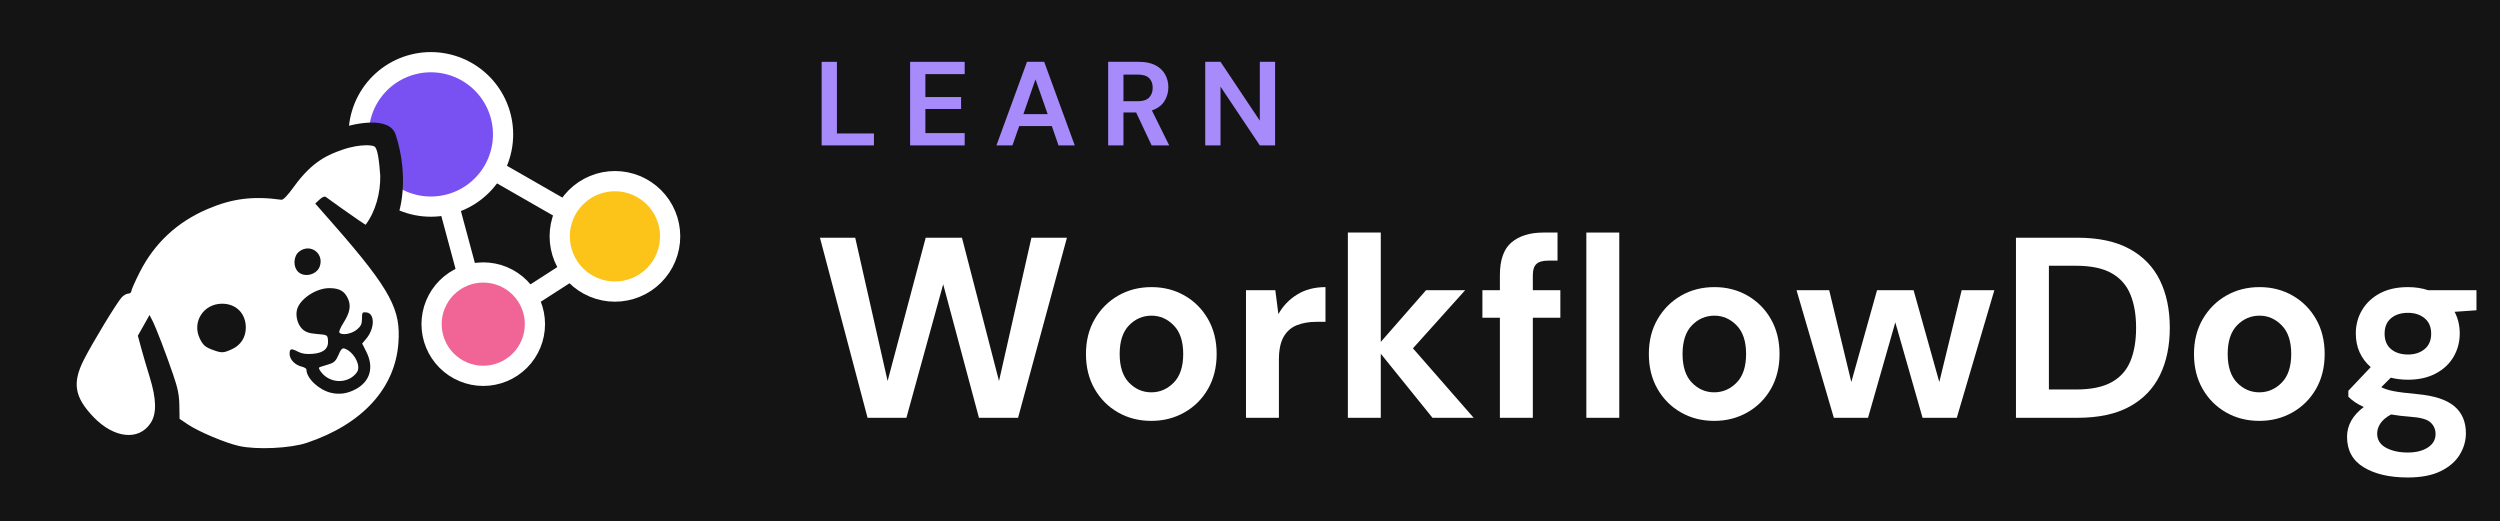
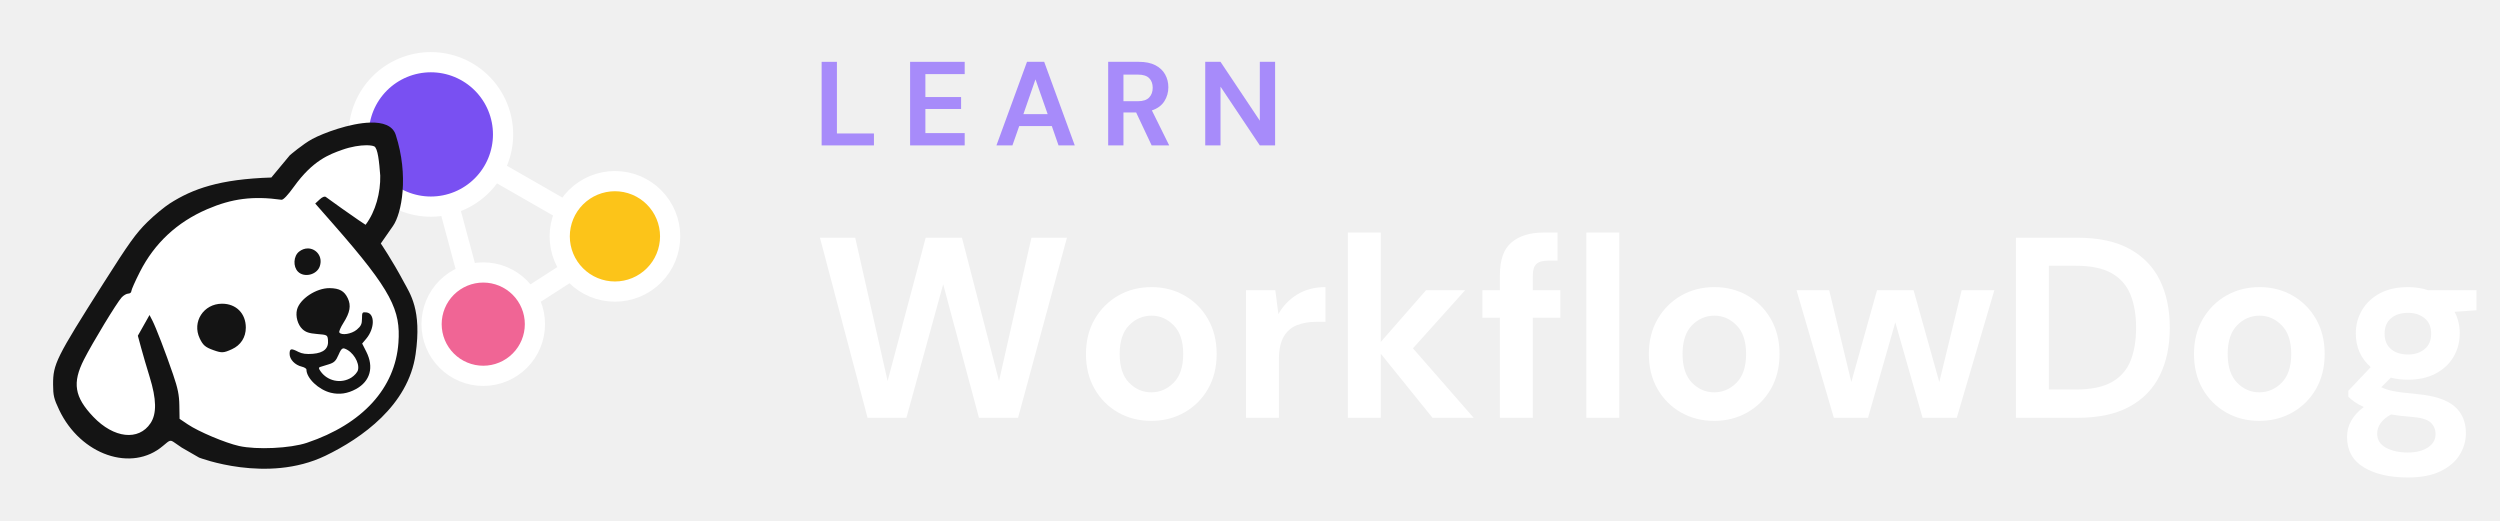
<svg xmlns="http://www.w3.org/2000/svg" width="2400" zoomAndPan="magnify" viewBox="0 0 1800 375" height="500" preserveAspectRatio="xMidYMid meet" version="1.0">
  <defs>
    <g />
-     <clipPath id="841fded41a">
+     <clipPath id="73efe360d2">
      <path d="M 226 37.5 L 490.5 37.5 L 490.5 319 L 226 319 Z M 226 37.5 " clip-rule="nonzero" />
    </clipPath>
-     <clipPath id="8d4e49fc20">
+     <clipPath id="dd35ce8566">
      <path d="M 175 37.5 L 445 37.5 L 445 232 L 175 232 Z M 175 37.5 " clip-rule="nonzero" />
    </clipPath>
-     <clipPath id="49b9b05b82">
+     <clipPath id="46949bd81c">
      <path d="M 320 48 L 490.5 48 L 490.5 293 L 320 293 Z M 320 48 " clip-rule="nonzero" />
    </clipPath>
-     <clipPath id="76d71d9e12">
+     <clipPath id="d6a091ea65">
      <path d="M 228 113 L 468 113 L 468 337.5 L 228 337.5 Z M 228 113 " clip-rule="nonzero" />
    </clipPath>
-     <clipPath id="ffa4dd9d1d">
+     <clipPath id="847ef05035">
      <path d="M 38 88 L 301 88 L 301 337.5 L 38 337.5 Z M 38 88 " clip-rule="nonzero" />
    </clipPath>
  </defs>
-   <rect x="-180" width="2160" fill="#ffffff" y="-37.5" height="450" fill-opacity="1" />
-   <rect x="-180" width="2160" fill="#141414" y="-37.5" height="450" fill-opacity="1" />
  <g fill="#ffffff" fill-opacity="1">
    <g transform="translate(585.7384, 300.8133)">
      <g>
        <path d="M 38.906 0 L 4.625 -129.656 L 30.016 -129.656 L 53.344 -26.484 L 80.766 -129.656 L 106.875 -129.656 L 133.547 -26.484 L 156.891 -129.656 L 182.453 -129.656 L 147.266 0 L 119.109 0 L 93.359 -96.141 L 66.875 0 Z M 38.906 0 " />
      </g>
    </g>
  </g>
  <g fill="#ffffff" fill-opacity="1">
    <g transform="translate(772.8176, 300.8133)">
      <g>
        <path d="M 56.125 2.219 C 47.238 2.219 39.242 0.18 32.141 -3.891 C 25.035 -7.961 19.414 -13.609 15.281 -20.828 C 11.145 -28.055 9.078 -36.426 9.078 -45.938 C 9.078 -55.445 11.176 -63.812 15.375 -71.031 C 19.57 -78.258 25.219 -83.91 32.312 -87.984 C 39.414 -92.055 47.414 -94.094 56.312 -94.094 C 65.082 -94.094 73.016 -92.055 80.109 -87.984 C 87.211 -83.91 92.832 -78.258 96.969 -71.031 C 101.102 -63.812 103.172 -55.445 103.172 -45.938 C 103.172 -36.426 101.102 -28.055 96.969 -20.828 C 92.832 -13.609 87.18 -7.961 80.016 -3.891 C 72.859 0.18 64.895 2.219 56.125 2.219 Z M 56.125 -18.344 C 62.301 -18.344 67.672 -20.656 72.234 -25.281 C 76.805 -29.914 79.094 -36.801 79.094 -45.938 C 79.094 -55.07 76.805 -61.953 72.234 -66.578 C 67.672 -71.211 62.363 -73.531 56.312 -73.531 C 50.008 -73.531 44.602 -71.211 40.094 -66.578 C 35.594 -61.953 33.344 -55.07 33.344 -45.938 C 33.344 -36.801 35.594 -29.914 40.094 -25.281 C 44.602 -20.656 49.945 -18.344 56.125 -18.344 Z M 56.125 -18.344 " />
      </g>
    </g>
  </g>
  <g fill="#ffffff" fill-opacity="1">
    <g transform="translate(885.0651, 300.8133)">
      <g>
        <path d="M 12.047 0 L 12.047 -91.875 L 33.156 -91.875 L 35.375 -74.656 C 38.707 -80.582 43.242 -85.301 48.984 -88.812 C 54.734 -92.332 61.5 -94.094 69.281 -94.094 L 69.281 -69.094 L 62.609 -69.094 C 57.422 -69.094 52.789 -68.289 48.719 -66.688 C 44.645 -65.082 41.461 -62.301 39.172 -58.344 C 36.891 -54.395 35.75 -48.898 35.75 -41.859 L 35.75 0 Z M 12.047 0 " />
      </g>
    </g>
  </g>
  <g fill="#ffffff" fill-opacity="1">
    <g transform="translate(958.415, 300.8133)">
      <g>
        <path d="M 12.047 0 L 12.047 -133.375 L 35.75 -133.375 L 35.75 -54.641 L 68.344 -91.875 L 96.5 -91.875 L 58.906 -50.016 L 102.625 0 L 72.984 0 L 35.75 -46.125 L 35.75 0 Z M 12.047 0 " />
      </g>
    </g>
  </g>
  <g fill="#ffffff" fill-opacity="1">
    <g transform="translate(1063.624, 300.8133)">
      <g>
        <path d="M 16.297 0 L 16.297 -72.062 L 3.703 -72.062 L 3.703 -91.875 L 16.297 -91.875 L 16.297 -102.625 C 16.297 -113.738 19.102 -121.641 24.719 -126.328 C 30.344 -131.023 37.973 -133.375 47.609 -133.375 L 57.797 -133.375 L 57.797 -113.172 L 51.312 -113.172 C 47.238 -113.172 44.336 -112.367 42.609 -110.766 C 40.879 -109.16 40.016 -106.445 40.016 -102.625 L 40.016 -91.875 L 59.828 -91.875 L 59.828 -72.062 L 40.016 -72.062 L 40.016 0 Z M 16.297 0 " />
      </g>
    </g>
  </g>
  <g fill="#ffffff" fill-opacity="1">
    <g transform="translate(1130.12, 300.8133)">
      <g>
        <path d="M 12.047 0 L 12.047 -133.375 L 35.75 -133.375 L 35.75 0 Z M 12.047 0 " />
      </g>
    </g>
  </g>
  <g fill="#ffffff" fill-opacity="1">
    <g transform="translate(1178.094, 300.8133)">
      <g>
        <path d="M 56.125 2.219 C 47.238 2.219 39.242 0.18 32.141 -3.891 C 25.035 -7.961 19.414 -13.609 15.281 -20.828 C 11.145 -28.055 9.078 -36.426 9.078 -45.938 C 9.078 -55.445 11.176 -63.812 15.375 -71.031 C 19.57 -78.258 25.219 -83.91 32.312 -87.984 C 39.414 -92.055 47.414 -94.094 56.312 -94.094 C 65.082 -94.094 73.016 -92.055 80.109 -87.984 C 87.211 -83.91 92.832 -78.258 96.969 -71.031 C 101.102 -63.812 103.172 -55.445 103.172 -45.938 C 103.172 -36.426 101.102 -28.055 96.969 -20.828 C 92.832 -13.609 87.18 -7.961 80.016 -3.891 C 72.859 0.18 64.895 2.219 56.125 2.219 Z M 56.125 -18.344 C 62.301 -18.344 67.672 -20.656 72.234 -25.281 C 76.805 -29.914 79.094 -36.801 79.094 -45.938 C 79.094 -55.07 76.805 -61.953 72.234 -66.578 C 67.672 -71.211 62.363 -73.531 56.312 -73.531 C 50.008 -73.531 44.602 -71.211 40.094 -66.578 C 35.594 -61.953 33.344 -55.07 33.344 -45.938 C 33.344 -36.801 35.594 -29.914 40.094 -25.281 C 44.602 -20.656 49.945 -18.344 56.125 -18.344 Z M 56.125 -18.344 " />
      </g>
    </g>
  </g>
  <g fill="#ffffff" fill-opacity="1">
    <g transform="translate(1290.342, 300.8133)">
      <g>
        <path d="M 30.016 0 L 3.156 -91.875 L 26.672 -91.875 L 42.609 -25.75 L 61.125 -91.875 L 87.438 -91.875 L 105.953 -25.75 L 122.062 -91.875 L 145.594 -91.875 L 118.547 0 L 93.906 0 L 74.281 -68.719 L 54.641 0 Z M 30.016 0 " />
      </g>
    </g>
  </g>
  <g fill="#ffffff" fill-opacity="1">
    <g transform="translate(1438.894, 300.8133)">
      <g>
        <path d="M 12.594 0 L 12.594 -129.656 L 56.859 -129.656 C 72.055 -129.656 84.562 -126.969 94.375 -121.594 C 104.195 -116.227 111.484 -108.695 116.234 -99 C 120.984 -89.312 123.359 -77.922 123.359 -64.828 C 123.359 -51.742 120.984 -40.352 116.234 -30.656 C 111.484 -20.957 104.195 -13.422 94.375 -8.047 C 84.562 -2.68 72.055 0 56.859 0 Z M 36.312 -20.375 L 55.75 -20.375 C 66.625 -20.375 75.207 -22.133 81.5 -25.656 C 87.801 -29.176 92.305 -34.238 95.016 -40.844 C 97.734 -47.445 99.094 -55.441 99.094 -64.828 C 99.094 -74.086 97.734 -82.051 95.016 -88.719 C 92.305 -95.395 87.801 -100.52 81.5 -104.094 C 75.207 -107.676 66.625 -109.469 55.75 -109.469 L 36.312 -109.469 Z M 36.312 -20.375 " />
      </g>
    </g>
  </g>
  <g fill="#ffffff" fill-opacity="1">
    <g transform="translate(1570.59, 300.8133)">
      <g>
        <path d="M 56.125 2.219 C 47.238 2.219 39.242 0.18 32.141 -3.891 C 25.035 -7.961 19.414 -13.609 15.281 -20.828 C 11.145 -28.055 9.078 -36.426 9.078 -45.938 C 9.078 -55.445 11.176 -63.812 15.375 -71.031 C 19.57 -78.258 25.219 -83.91 32.312 -87.984 C 39.414 -92.055 47.414 -94.094 56.312 -94.094 C 65.082 -94.094 73.016 -92.055 80.109 -87.984 C 87.211 -83.91 92.832 -78.258 96.969 -71.031 C 101.102 -63.812 103.172 -55.445 103.172 -45.938 C 103.172 -36.426 101.102 -28.055 96.969 -20.828 C 92.832 -13.609 87.18 -7.961 80.016 -3.891 C 72.859 0.18 64.895 2.219 56.125 2.219 Z M 56.125 -18.344 C 62.301 -18.344 67.672 -20.656 72.234 -25.281 C 76.805 -29.914 79.094 -36.801 79.094 -45.938 C 79.094 -55.07 76.805 -61.953 72.234 -66.578 C 67.672 -71.211 62.363 -73.531 56.312 -73.531 C 50.008 -73.531 44.602 -71.211 40.094 -66.578 C 35.594 -61.953 33.344 -55.07 33.344 -45.938 C 33.344 -36.801 35.594 -29.914 40.094 -25.281 C 44.602 -20.656 49.945 -18.344 56.125 -18.344 Z M 56.125 -18.344 " />
      </g>
    </g>
  </g>
  <g fill="#ffffff" fill-opacity="1">
    <g transform="translate(1682.838, 300.8133)">
      <g>
        <path d="M 50.938 -27.422 C 46.488 -27.422 42.352 -27.91 38.531 -28.891 L 31.672 -22.047 C 33.773 -20.93 36.613 -20.004 40.188 -19.266 C 43.77 -18.523 49.578 -17.785 57.609 -17.047 C 69.836 -15.93 78.727 -13.023 84.281 -8.328 C 89.832 -3.641 92.609 2.836 92.609 11.109 C 92.609 16.547 91.125 21.703 88.156 26.578 C 85.195 31.453 80.629 35.398 74.453 38.422 C 68.285 41.453 60.383 42.969 50.75 42.969 C 37.664 42.969 27.109 40.531 19.078 35.656 C 11.047 30.781 7.031 23.461 7.031 13.703 C 7.031 5.43 11.047 -1.727 19.078 -7.781 C 16.609 -8.895 14.477 -10.066 12.688 -11.297 C 10.895 -12.535 9.32 -13.832 7.969 -15.188 L 7.969 -19.453 L 24.078 -36.484 C 16.922 -42.785 13.344 -50.875 13.344 -60.75 C 13.344 -66.926 14.852 -72.547 17.875 -77.609 C 20.895 -82.672 25.18 -86.68 30.734 -89.641 C 36.297 -92.609 43.031 -94.094 50.938 -94.094 C 56.125 -94.094 60.941 -93.352 65.391 -91.875 L 100.219 -91.875 L 100.219 -77.422 L 84.469 -76.312 C 86.938 -71.625 88.172 -66.438 88.172 -60.75 C 88.172 -54.582 86.688 -48.969 83.719 -43.906 C 80.758 -38.844 76.469 -34.828 70.844 -31.859 C 65.227 -28.898 58.594 -27.422 50.938 -27.422 Z M 50.938 -45.562 C 55.75 -45.562 59.727 -46.859 62.875 -49.453 C 66.031 -52.047 67.609 -55.754 67.609 -60.578 C 67.609 -65.391 66.031 -69.094 62.875 -71.688 C 59.727 -74.281 55.75 -75.578 50.938 -75.578 C 45.875 -75.578 41.797 -74.281 38.703 -71.688 C 35.617 -69.094 34.078 -65.391 34.078 -60.578 C 34.078 -55.754 35.617 -52.047 38.703 -49.453 C 41.797 -46.859 45.875 -45.562 50.938 -45.562 Z M 28.719 11.297 C 28.719 15.867 30.848 19.297 35.109 21.578 C 39.367 23.859 44.582 25 50.75 25 C 56.676 25 61.492 23.797 65.203 21.391 C 68.91 18.984 70.766 15.742 70.766 11.672 C 70.766 8.336 69.555 5.555 67.141 3.328 C 64.734 1.109 59.953 -0.242 52.797 -0.734 C 47.734 -1.109 43.039 -1.664 38.719 -2.406 C 35.133 -0.426 32.57 1.734 31.031 4.078 C 29.488 6.422 28.719 8.828 28.719 11.297 Z M 28.719 11.297 " />
      </g>
    </g>
  </g>
-   <g clip-path="url(#841fded41a)">
+   <g clip-path="url(#73efe360d2)">
    <path stroke-linecap="butt" transform="matrix(1.212218, 0, 0, 1.212312, -296.729, -273.1574)" fill="none" stroke-linejoin="miter" d="M 499.851 304.301 L 611.281 368.215 L 530.966 419.934 Z M 499.851 304.301 " stroke="#ffffff" stroke-width="12" stroke-opacity="1" stroke-miterlimit="4" />
  </g>
  <path fill="#7950f2" d="M 362.211 96.77 C 362.211 98.473 362.129 100.172 361.961 101.863 C 361.793 103.559 361.543 105.242 361.211 106.914 C 360.879 108.582 360.465 110.234 359.973 111.863 C 359.477 113.492 358.906 115.094 358.254 116.668 C 357.602 118.238 356.875 119.777 356.07 121.281 C 355.27 122.781 354.395 124.238 353.449 125.656 C 352.504 127.07 351.488 128.438 350.41 129.754 C 349.328 131.07 348.188 132.332 346.984 133.535 C 345.777 134.738 344.52 135.883 343.203 136.961 C 341.887 138.043 340.52 139.055 339.105 140 C 337.688 140.949 336.23 141.824 334.727 142.625 C 333.227 143.43 331.688 144.156 330.117 144.809 C 328.543 145.457 326.941 146.031 325.312 146.527 C 323.684 147.02 322.031 147.434 320.363 147.766 C 318.691 148.098 317.008 148.348 315.316 148.516 C 313.621 148.68 311.922 148.766 310.219 148.766 C 308.516 148.766 306.816 148.68 305.121 148.516 C 303.43 148.348 301.746 148.098 300.074 147.766 C 298.406 147.434 296.754 147.02 295.125 146.527 C 293.496 146.031 291.895 145.457 290.324 144.809 C 288.75 144.156 287.211 143.43 285.711 142.625 C 284.207 141.824 282.75 140.949 281.332 140 C 279.918 139.055 278.551 138.043 277.234 136.961 C 275.918 135.883 274.66 134.738 273.453 133.535 C 272.25 132.332 271.109 131.07 270.027 129.754 C 268.949 128.438 267.934 127.07 266.988 125.656 C 266.043 124.238 265.168 122.781 264.367 121.281 C 263.562 119.777 262.836 118.238 262.184 116.668 C 261.531 115.094 260.961 113.492 260.465 111.863 C 259.973 110.234 259.559 108.582 259.227 106.914 C 258.895 105.242 258.645 103.559 258.477 101.863 C 258.309 100.172 258.227 98.473 258.227 96.77 C 258.227 95.066 258.309 93.367 258.477 91.672 C 258.645 89.977 258.895 88.297 259.227 86.625 C 259.559 84.953 259.973 83.305 260.465 81.676 C 260.961 80.047 261.531 78.445 262.184 76.871 C 262.836 75.297 263.562 73.758 264.367 72.258 C 265.168 70.758 266.043 69.297 266.988 67.883 C 267.934 66.465 268.949 65.098 270.027 63.781 C 271.109 62.465 272.25 61.207 273.453 60 C 274.66 58.797 275.918 57.656 277.234 56.574 C 278.551 55.496 279.918 54.48 281.332 53.535 C 282.75 52.59 284.207 51.715 285.711 50.914 C 287.211 50.109 288.75 49.383 290.324 48.73 C 291.895 48.078 293.496 47.508 295.125 47.012 C 296.754 46.516 298.406 46.105 300.074 45.773 C 301.746 45.441 303.43 45.191 305.121 45.023 C 306.816 44.855 308.516 44.773 310.219 44.773 C 311.922 44.773 313.621 44.855 315.316 45.023 C 317.008 45.191 318.691 45.441 320.363 45.773 C 322.031 46.105 323.684 46.516 325.312 47.012 C 326.941 47.508 328.543 48.078 330.117 48.73 C 331.688 49.383 333.227 50.109 334.727 50.914 C 336.23 51.715 337.688 52.59 339.105 53.535 C 340.52 54.48 341.887 55.496 343.203 56.574 C 344.52 57.656 345.777 58.797 346.984 60 C 348.188 61.207 349.328 62.465 350.41 63.781 C 351.488 65.098 352.504 66.465 353.449 67.883 C 354.395 69.297 355.27 70.758 356.07 72.258 C 356.875 73.758 357.602 75.297 358.254 76.871 C 358.906 78.445 359.477 80.047 359.973 81.676 C 360.465 83.305 360.879 84.953 361.211 86.625 C 361.543 88.297 361.793 89.977 361.961 91.672 C 362.129 93.367 362.211 95.066 362.211 96.77 Z M 362.211 96.77 " fill-opacity="1" fill-rule="nonzero" />
-   <g clip-path="url(#8d4e49fc20)">
+   <g clip-path="url(#dd35ce8566)">
    <path stroke-linecap="butt" transform="matrix(1.212218, 0, 0, 1.212312, -296.729, -273.1574)" fill="none" stroke-linejoin="miter" d="M 543.582 305.142 C 543.582 306.547 543.514 307.948 543.376 309.343 C 543.237 310.742 543.031 312.131 542.757 313.51 C 542.483 314.885 542.142 316.248 541.736 317.592 C 541.326 318.936 540.856 320.257 540.318 321.555 C 539.78 322.851 539.18 324.12 538.516 325.361 C 537.856 326.598 537.134 327.8 536.354 328.969 C 535.574 330.136 534.737 331.264 533.847 332.349 C 532.955 333.435 532.014 334.476 531.021 335.469 C 530.025 336.461 528.988 337.405 527.902 338.294 C 526.816 339.187 525.688 340.021 524.522 340.801 C 523.352 341.584 522.15 342.306 520.909 342.966 C 519.672 343.63 518.402 344.23 517.107 344.768 C 515.808 345.303 514.487 345.776 513.143 346.185 C 511.8 346.591 510.436 346.933 509.06 347.207 C 507.681 347.481 506.292 347.687 504.897 347.825 C 503.499 347.961 502.097 348.032 500.692 348.032 C 499.287 348.032 497.885 347.961 496.487 347.825 C 495.091 347.687 493.703 347.481 492.323 347.207 C 490.947 346.933 489.584 346.591 488.241 346.185 C 486.897 345.776 485.576 345.303 484.28 344.768 C 482.982 344.23 481.712 343.63 480.475 342.966 C 479.234 342.306 478.032 341.584 476.862 340.801 C 475.696 340.021 474.568 339.187 473.482 338.294 C 472.396 337.405 471.358 336.461 470.363 335.469 C 469.37 334.476 468.429 333.435 467.537 332.349 C 466.647 331.264 465.809 330.136 465.03 328.969 C 464.25 327.8 463.528 326.598 462.867 325.361 C 462.204 324.12 461.604 322.851 461.066 321.555 C 460.528 320.257 460.057 318.936 459.648 317.592 C 459.242 316.248 458.901 314.885 458.627 313.51 C 458.353 312.131 458.147 310.742 458.008 309.343 C 457.869 307.948 457.802 306.547 457.802 305.142 C 457.802 303.737 457.869 302.335 458.008 300.937 C 458.147 299.538 458.353 298.153 458.627 296.774 C 458.901 295.395 459.242 294.035 459.648 292.691 C 460.057 291.348 460.528 290.027 461.066 288.728 C 461.604 287.43 462.204 286.16 462.867 284.923 C 463.528 283.685 464.25 282.48 465.03 281.314 C 465.809 280.144 466.647 279.016 467.537 277.931 C 468.429 276.845 469.37 275.807 470.363 274.812 C 471.358 273.819 472.396 272.878 473.482 271.986 C 474.568 271.096 475.696 270.259 476.862 269.479 C 478.032 268.699 479.234 267.977 480.475 267.317 C 481.712 266.653 482.982 266.054 484.28 265.516 C 485.576 264.978 486.897 264.507 488.241 264.098 C 489.584 263.689 490.947 263.35 492.323 263.077 C 493.703 262.803 495.091 262.596 496.487 262.458 C 497.885 262.319 499.287 262.252 500.692 262.252 C 502.097 262.252 503.499 262.319 504.897 262.458 C 506.292 262.596 507.681 262.803 509.06 263.077 C 510.436 263.35 511.8 263.689 513.143 264.098 C 514.487 264.507 515.808 264.978 517.107 265.516 C 518.402 266.054 519.672 266.653 520.909 267.317 C 522.15 267.977 523.352 268.699 524.522 269.479 C 525.688 270.259 526.816 271.096 527.902 271.986 C 528.988 272.878 530.025 273.819 531.021 274.812 C 532.014 275.807 532.955 276.845 533.847 277.931 C 534.737 279.016 535.574 280.144 536.354 281.314 C 537.134 282.48 537.856 283.685 538.516 284.923 C 539.18 286.16 539.78 287.43 540.318 288.728 C 540.856 290.027 541.326 291.348 541.736 292.691 C 542.142 294.035 542.483 295.395 542.757 296.774 C 543.031 298.153 543.237 299.538 543.376 300.937 C 543.514 302.335 543.582 303.737 543.582 305.142 Z M 543.582 305.142 " stroke="#ffffff" stroke-width="12" stroke-opacity="1" stroke-miterlimit="4" />
  </g>
  <path fill="#fcc419" d="M 482.504 170.176 C 482.504 171.477 482.441 172.777 482.312 174.07 C 482.184 175.367 481.996 176.652 481.738 177.93 C 481.484 179.207 481.172 180.469 480.793 181.715 C 480.414 182.961 479.977 184.188 479.477 185.391 C 478.98 186.594 478.422 187.77 477.809 188.918 C 477.195 190.066 476.527 191.184 475.805 192.266 C 475.082 193.348 474.305 194.391 473.48 195.398 C 472.652 196.406 471.781 197.367 470.859 198.289 C 469.938 199.211 468.977 200.086 467.969 200.91 C 466.961 201.738 465.918 202.512 464.836 203.234 C 463.75 203.957 462.637 204.625 461.488 205.242 C 460.34 205.855 459.164 206.41 457.961 206.91 C 456.758 207.406 455.531 207.844 454.285 208.223 C 453.043 208.602 451.781 208.918 450.504 209.172 C 449.227 209.426 447.938 209.617 446.645 209.746 C 445.348 209.871 444.047 209.938 442.746 209.938 C 441.445 209.938 440.145 209.871 438.848 209.746 C 437.555 209.617 436.266 209.426 434.988 209.172 C 433.711 208.918 432.449 208.602 431.203 208.223 C 429.957 207.844 428.734 207.406 427.531 206.91 C 426.328 206.41 425.152 205.855 424.004 205.242 C 422.855 204.625 421.738 203.957 420.656 203.234 C 419.574 202.512 418.531 201.738 417.523 200.91 C 416.516 200.086 415.555 199.211 414.633 198.289 C 413.711 197.367 412.84 196.406 412.012 195.398 C 411.188 194.391 410.41 193.348 409.688 192.266 C 408.965 191.184 408.297 190.066 407.684 188.918 C 407.066 187.77 406.512 186.594 406.016 185.391 C 405.516 184.188 405.078 182.961 404.699 181.715 C 404.32 180.469 404.004 179.207 403.75 177.93 C 403.496 176.652 403.305 175.367 403.18 174.07 C 403.051 172.777 402.988 171.477 402.988 170.176 C 402.988 168.871 403.051 167.574 403.18 166.277 C 403.305 164.98 403.496 163.695 403.75 162.418 C 404.004 161.141 404.32 159.879 404.699 158.633 C 405.078 157.387 405.516 156.16 406.016 154.957 C 406.512 153.754 407.066 152.578 407.684 151.43 C 408.297 150.281 408.965 149.168 409.688 148.082 C 410.41 147 411.188 145.957 412.012 144.949 C 412.84 143.941 413.711 142.98 414.633 142.059 C 415.555 141.137 416.516 140.266 417.523 139.438 C 418.531 138.613 419.574 137.836 420.656 137.113 C 421.738 136.391 422.855 135.723 424.004 135.109 C 425.152 134.492 426.328 133.938 427.531 133.438 C 428.734 132.941 429.957 132.504 431.203 132.125 C 432.449 131.746 433.711 131.43 434.988 131.176 C 436.266 130.922 437.555 130.73 438.848 130.605 C 440.145 130.477 441.445 130.414 442.746 130.414 C 444.047 130.414 445.348 130.477 446.645 130.605 C 447.938 130.73 449.227 130.922 450.504 131.176 C 451.781 131.43 453.043 131.746 454.285 132.125 C 455.531 132.504 456.758 132.941 457.961 133.441 C 459.164 133.938 460.34 134.492 461.488 135.109 C 462.637 135.723 463.75 136.391 464.836 137.113 C 465.918 137.836 466.961 138.613 467.969 139.438 C 468.977 140.266 469.938 141.137 470.859 142.059 C 471.781 142.98 472.652 143.941 473.48 144.949 C 474.305 145.957 475.082 147 475.805 148.082 C 476.527 149.168 477.195 150.281 477.809 151.43 C 478.422 152.578 478.98 153.754 479.477 154.957 C 479.977 156.16 480.414 157.387 480.793 158.633 C 481.172 159.879 481.484 161.141 481.738 162.418 C 481.996 163.695 482.184 164.98 482.312 166.277 C 482.441 167.574 482.504 168.871 482.504 170.176 Z M 482.504 170.176 " fill-opacity="1" fill-rule="nonzero" />
-   <g clip-path="url(#49b9b05b82)">
+   <g clip-path="url(#46949bd81c)">
    <path stroke-linecap="butt" transform="matrix(1.212218, 0, 0, 1.212312, -296.729, -273.1574)" fill="none" stroke-linejoin="miter" d="M 642.816 365.692 C 642.816 366.765 642.764 367.838 642.658 368.905 C 642.552 369.975 642.397 371.035 642.184 372.088 C 641.975 373.142 641.717 374.183 641.404 375.211 C 641.092 376.238 640.731 377.25 640.318 378.243 C 639.909 379.235 639.448 380.205 638.942 381.152 C 638.437 382.099 637.886 383.021 637.289 383.914 C 636.693 384.806 636.052 385.666 635.372 386.498 C 634.689 387.329 633.97 388.122 633.21 388.882 C 632.449 389.643 631.657 390.364 630.825 391.044 C 629.994 391.727 629.133 392.365 628.241 392.961 C 627.345 393.557 626.427 394.108 625.479 394.618 C 624.532 395.123 623.562 395.581 622.569 395.993 C 621.577 396.403 620.565 396.763 619.537 397.076 C 618.512 397.389 617.472 397.65 616.418 397.859 C 615.364 398.068 614.301 398.226 613.234 398.333 C 612.164 398.436 611.091 398.491 610.018 398.491 C 608.945 398.491 607.872 398.436 606.802 398.333 C 605.736 398.226 604.672 398.068 603.619 397.859 C 602.565 397.65 601.524 397.389 600.496 397.076 C 599.468 396.763 598.459 396.403 597.467 395.993 C 596.474 395.581 595.505 395.123 594.557 394.618 C 593.61 394.108 592.688 393.557 591.796 392.961 C 590.903 392.365 590.043 391.727 589.211 391.044 C 588.38 390.364 587.587 389.643 586.827 388.882 C 586.066 388.122 585.348 387.329 584.664 386.498 C 583.984 385.666 583.343 384.806 582.747 383.914 C 582.151 383.021 581.6 382.099 581.094 381.152 C 580.585 380.205 580.127 379.235 579.718 378.243 C 579.306 377.25 578.945 376.238 578.632 375.211 C 578.319 374.183 578.058 373.142 577.849 372.088 C 577.64 371.035 577.482 369.975 577.379 368.905 C 577.272 367.838 577.221 366.765 577.221 365.692 C 577.221 364.616 577.272 363.546 577.379 362.477 C 577.482 361.407 577.64 360.347 577.849 359.293 C 578.058 358.239 578.319 357.199 578.632 356.171 C 578.945 355.143 579.306 354.131 579.718 353.139 C 580.127 352.146 580.585 351.177 581.094 350.229 C 581.6 349.282 582.151 348.364 582.747 347.468 C 583.343 346.575 583.984 345.715 584.664 344.884 C 585.348 344.052 586.066 343.26 586.827 342.499 C 587.587 341.739 588.38 341.02 589.211 340.337 C 590.043 339.657 590.903 339.016 591.796 338.42 C 592.688 337.824 593.61 337.273 594.557 336.767 C 595.505 336.258 596.474 335.8 597.467 335.388 C 598.459 334.979 599.468 334.618 600.496 334.305 C 601.524 333.993 602.565 333.732 603.619 333.522 C 604.672 333.313 605.736 333.155 606.802 333.052 C 607.872 332.946 608.945 332.894 610.018 332.894 C 611.091 332.894 612.164 332.946 613.234 333.052 C 614.301 333.155 615.364 333.313 616.418 333.522 C 617.472 333.732 618.512 333.993 619.537 334.305 C 620.565 334.618 621.577 334.979 622.569 335.391 C 623.562 335.8 624.532 336.258 625.479 336.767 C 626.427 337.273 627.345 337.824 628.241 338.42 C 629.133 339.016 629.994 339.657 630.825 340.337 C 631.657 341.02 632.449 341.739 633.21 342.499 C 633.97 343.26 634.689 344.052 635.372 344.884 C 636.052 345.715 636.693 346.575 637.289 347.468 C 637.886 348.364 638.437 349.282 638.942 350.229 C 639.448 351.177 639.909 352.146 640.318 353.139 C 640.731 354.131 641.092 355.143 641.404 356.171 C 641.717 357.199 641.975 358.239 642.184 359.293 C 642.397 360.347 642.552 361.407 642.658 362.477 C 642.764 363.546 642.816 364.616 642.816 365.692 Z M 642.816 365.692 " stroke="#ffffff" stroke-width="12" stroke-opacity="1" stroke-miterlimit="4" />
  </g>
  <path fill="#f06595" d="M 385.148 233.383 C 385.148 234.602 385.086 235.82 384.969 237.031 C 384.848 238.246 384.672 239.449 384.434 240.645 C 384.195 241.84 383.898 243.02 383.547 244.188 C 383.191 245.352 382.781 246.5 382.316 247.625 C 381.848 248.75 381.328 249.852 380.754 250.926 C 380.18 252 379.555 253.043 378.875 254.059 C 378.199 255.07 377.473 256.051 376.703 256.992 C 375.93 257.934 375.109 258.836 374.25 259.695 C 373.387 260.559 372.484 261.375 371.543 262.148 C 370.602 262.922 369.625 263.648 368.609 264.324 C 367.598 265 366.555 265.629 365.477 266.203 C 364.402 266.777 363.305 267.297 362.176 267.762 C 361.051 268.23 359.906 268.641 358.738 268.992 C 357.574 269.348 356.391 269.645 355.195 269.883 C 354.004 270.117 352.797 270.297 351.586 270.418 C 350.371 270.535 349.156 270.598 347.938 270.598 C 346.719 270.598 345.504 270.535 344.293 270.418 C 343.078 270.297 341.875 270.117 340.68 269.883 C 339.484 269.645 338.305 269.348 337.137 268.992 C 335.973 268.641 334.824 268.23 333.699 267.762 C 332.574 267.297 331.473 266.777 330.398 266.203 C 329.324 265.629 328.277 265 327.266 264.324 C 326.254 263.648 325.273 262.922 324.332 262.148 C 323.391 261.375 322.488 260.559 321.629 259.695 C 320.766 258.836 319.949 257.934 319.176 256.992 C 318.402 256.051 317.676 255.07 317 254.059 C 316.324 253.043 315.699 252 315.121 250.926 C 314.547 249.852 314.027 248.75 313.562 247.625 C 313.094 246.5 312.684 245.352 312.332 244.188 C 311.977 243.02 311.684 241.84 311.445 240.645 C 311.207 239.449 311.027 238.246 310.91 237.031 C 310.789 235.82 310.73 234.602 310.73 233.383 C 310.73 232.164 310.789 230.949 310.91 229.738 C 311.027 228.523 311.207 227.32 311.445 226.125 C 311.684 224.93 311.977 223.75 312.332 222.582 C 312.684 221.414 313.094 220.27 313.562 219.145 C 314.027 218.02 314.547 216.918 315.121 215.844 C 315.695 214.77 316.324 213.723 317 212.711 C 317.676 211.695 318.402 210.719 319.176 209.777 C 319.949 208.836 320.766 207.934 321.629 207.07 C 322.488 206.211 323.391 205.391 324.332 204.617 C 325.273 203.848 326.254 203.121 327.266 202.445 C 328.277 201.766 329.324 201.141 330.398 200.566 C 331.473 199.992 332.574 199.473 333.699 199.004 C 334.824 198.539 335.973 198.129 337.137 197.773 C 338.305 197.422 339.484 197.125 340.68 196.887 C 341.875 196.648 343.078 196.473 344.293 196.352 C 345.504 196.23 346.719 196.172 347.938 196.172 C 349.156 196.172 350.371 196.23 351.586 196.352 C 352.797 196.473 354.004 196.648 355.195 196.887 C 356.391 197.125 357.574 197.422 358.738 197.773 C 359.906 198.129 361.051 198.539 362.176 199.004 C 363.305 199.473 364.402 199.992 365.477 200.566 C 366.555 201.141 367.598 201.766 368.609 202.445 C 369.625 203.121 370.602 203.848 371.543 204.617 C 372.484 205.391 373.387 206.211 374.25 207.07 C 375.109 207.934 375.93 208.836 376.703 209.777 C 377.473 210.719 378.199 211.695 378.875 212.711 C 379.555 213.723 380.18 214.77 380.754 215.844 C 381.328 216.918 381.848 218.02 382.316 219.145 C 382.781 220.27 383.191 221.414 383.547 222.582 C 383.898 223.75 384.195 224.93 384.434 226.125 C 384.672 227.32 384.848 228.523 384.969 229.738 C 385.086 230.949 385.148 232.164 385.148 233.383 Z M 385.148 233.383 " fill-opacity="1" fill-rule="nonzero" />
-   <g clip-path="url(#76d71d9e12)">
+   <g clip-path="url(#d6a091ea65)">
    <path stroke-linecap="butt" transform="matrix(1.212218, 0, 0, 1.212312, -296.729, -273.1574)" fill="none" stroke-linejoin="miter" d="M 562.504 417.83 C 562.504 418.835 562.452 419.84 562.356 420.839 C 562.256 421.841 562.111 422.834 561.914 423.82 C 561.718 424.806 561.473 425.779 561.183 426.742 C 560.89 427.703 560.551 428.65 560.168 429.578 C 559.781 430.506 559.352 431.414 558.879 432.301 C 558.405 433.187 557.889 434.047 557.329 434.885 C 556.771 435.719 556.172 436.528 555.537 437.305 C 554.899 438.081 554.222 438.825 553.513 439.534 C 552.801 440.246 552.057 440.92 551.28 441.558 C 550.504 442.196 549.698 442.795 548.86 443.353 C 548.026 443.91 547.165 444.429 546.276 444.902 C 545.39 445.376 544.484 445.805 543.553 446.188 C 542.625 446.575 541.681 446.913 540.717 447.203 C 539.757 447.496 538.781 447.741 537.795 447.938 C 536.812 448.131 535.816 448.279 534.817 448.379 C 533.815 448.476 532.813 448.527 531.807 448.527 C 530.802 448.527 529.8 448.476 528.801 448.379 C 527.799 448.279 526.806 448.131 525.82 447.938 C 524.834 447.741 523.861 447.496 522.897 447.203 C 521.937 446.913 520.99 446.575 520.062 446.188 C 519.134 445.805 518.225 445.376 517.339 444.902 C 516.453 444.429 515.589 443.91 514.754 443.353 C 513.92 442.795 513.111 442.196 512.334 441.558 C 511.558 440.92 510.813 440.246 510.105 439.534 C 509.392 438.825 508.719 438.081 508.081 437.305 C 507.443 436.528 506.843 435.719 506.286 434.885 C 505.729 434.047 505.213 433.187 504.736 432.301 C 504.262 431.414 503.834 430.506 503.45 429.578 C 503.064 428.65 502.725 427.703 502.435 426.742 C 502.142 425.779 501.9 424.806 501.704 423.82 C 501.507 422.834 501.359 421.841 501.262 420.839 C 501.162 419.84 501.114 418.835 501.114 417.83 C 501.114 416.825 501.162 415.822 501.262 414.824 C 501.359 413.822 501.507 412.829 501.704 411.843 C 501.9 410.857 502.142 409.884 502.435 408.921 C 502.725 407.957 503.064 407.013 503.45 406.085 C 503.834 405.157 504.262 404.249 504.736 403.362 C 505.21 402.476 505.729 401.613 506.286 400.778 C 506.843 399.941 507.443 399.135 508.081 398.358 C 508.719 397.582 509.392 396.838 510.105 396.125 C 510.813 395.417 511.558 394.74 512.334 394.102 C 513.111 393.467 513.92 392.868 514.754 392.31 C 515.589 391.75 516.453 391.234 517.339 390.761 C 518.225 390.287 519.134 389.858 520.062 389.472 C 520.99 389.088 521.937 388.75 522.897 388.457 C 523.861 388.167 524.834 387.922 525.82 387.725 C 526.806 387.529 527.799 387.384 528.801 387.284 C 529.8 387.184 530.802 387.136 531.807 387.136 C 532.813 387.136 533.815 387.184 534.817 387.284 C 535.816 387.384 536.812 387.529 537.795 387.725 C 538.781 387.922 539.757 388.167 540.717 388.457 C 541.681 388.75 542.625 389.088 543.553 389.472 C 544.484 389.858 545.39 390.287 546.276 390.761 C 547.165 391.234 548.026 391.75 548.86 392.31 C 549.698 392.868 550.504 393.467 551.28 394.102 C 552.057 394.74 552.801 395.417 553.513 396.125 C 554.222 396.838 554.899 397.582 555.537 398.358 C 556.172 399.135 556.771 399.941 557.329 400.778 C 557.889 401.613 558.405 402.476 558.879 403.362 C 559.352 404.249 559.781 405.157 560.168 406.085 C 560.551 407.013 560.89 407.957 561.183 408.921 C 561.473 409.884 561.718 410.857 561.914 411.843 C 562.111 412.829 562.256 413.822 562.356 414.824 C 562.452 415.822 562.504 416.825 562.504 417.83 Z M 562.504 417.83 " stroke="#ffffff" stroke-width="12" stroke-opacity="1" stroke-miterlimit="4" />
  </g>
  <path fill="#ffffff" d="M 267.105 90.723 C 262.859 90.84 258.461 91.535 254.434 92.395 C 245.582 94.371 236.926 97.27 228.707 101.109 C 222.715 103.949 217.516 108.156 212.363 112.266 C 210.406 113.684 209.102 115.754 207.512 117.543 C 203.996 121.773 200.477 126.008 196.957 130.242 C 180.762 130.762 164.418 132.191 148.859 136.973 C 139.516 139.848 130.539 144.113 122.379 149.684 C 115.035 155.109 108.113 161.176 102.199 168.145 C 96.375 175.137 91.441 182.855 86.484 190.41 C 77.723 204.02 69.016 217.766 60.441 231.535 C 55.145 240.188 49.707 248.785 45.285 257.93 C 43.031 262.629 41.312 267.684 41.152 272.938 C 41.062 277.172 40.871 281.48 41.836 285.633 C 42.918 289.641 44.828 293.359 46.691 297.047 C 53.297 309.41 64.066 319.781 77.27 324.777 C 86.434 328.266 96.93 328.906 106.152 325.262 C 110.566 323.602 114.477 320.867 117.969 317.738 C 119.715 316.289 121.797 314.52 124.238 315.082 C 126.453 315.66 128.145 317.352 130.059 318.527 C 133.379 320.945 137.074 322.777 140.594 324.883 C 142.617 325.969 144.488 327.395 146.738 327.996 C 158.855 331.965 171.516 334.293 184.25 334.961 C 198.359 335.664 212.715 334.098 226.031 329.227 C 226.477 329.051 227.367 328.723 227.98 328.488 C 235.258 325.543 242.164 321.762 248.887 317.738 C 255.855 313.484 262.652 308.617 268.707 303.293 C 279.453 293.852 288.664 282.27 293.684 268.762 C 296.023 262.621 297.262 256.125 297.898 249.602 C 299.004 238.914 298.996 227.828 295.469 217.559 C 293.41 211.414 289.852 205.945 286.863 200.234 C 284.211 195.422 281.43 190.648 278.574 186.039 C 276.559 182.754 274.5 179.539 272.391 176.391 C 271.867 175.762 271.453 175.137 272.234 174.523 C 275.496 169.777 278.867 165.098 282.062 160.309 C 284.965 155.156 286.277 149.285 287.203 143.496 C 289.086 130.551 288.141 117.262 284.98 104.59 C 284.637 103.227 284.164 101.496 283.754 100.145 C 283.129 97.879 282.387 95.477 280.461 93.961 C 277.172 91.27 272.723 90.797 268.625 90.707 C 268.121 90.711 267.613 90.719 267.105 90.723 Z M 267.105 90.723 " fill-opacity="1" fill-rule="nonzero" />
-   <g clip-path="url(#ffa4dd9d1d)">
+   <g clip-path="url(#847ef05035)">
    <path fill="#141414" d="M 266.629 88.25 C 251.875 88.637 232.656 95.879 224.844 100.078 C 218.152 103.676 208.691 111.77 208.691 111.77 L 195.355 127.812 C 158.031 128.977 138.637 135.992 122.191 146.531 C 118.84 148.68 111.512 154.531 106.113 159.867 C 97.781 168.094 92.969 174.805 74.375 204.117 C 40.352 257.742 38.172 262.121 38.223 276.867 C 38.25 284.77 38.828 287.18 42.605 295.133 C 58.02 327.598 94.828 340.312 117.418 320.973 C 122.414 316.699 122.605 316.586 125.656 318.688 L 130.883 322.285 L 143.367 329.477 C 143.367 329.477 192.305 348.41 234.363 328.105 C 260.484 315.492 293.961 291.887 299.227 255.066 C 303.824 222.918 295.297 211.586 290.52 202.625 C 282.297 187.203 274.18 175.305 274.18 175.305 L 283 162.629 C 289.215 153.688 294.473 126.617 284.938 97.102 C 282.727 90.258 275.48 88.02 266.629 88.25 Z M 263.719 104.586 C 266.375 104.578 268.375 104.887 269.426 105.375 C 272.055 106.598 273.035 116.668 273.777 126.473 C 274.016 138.562 270.559 152.133 263.223 161.852 L 258.223 158.531 C 253.84 155.621 238.586 144.766 234.637 141.832 C 233.723 141.152 232.09 141.809 230.09 143.66 L 226.965 146.555 L 240.258 161.699 C 282.371 209.672 288.512 223.492 286.871 246.758 C 284.574 279.34 261.188 305.309 220.961 318.82 C 209.086 322.812 184.828 323.953 172.145 321.121 C 162.242 318.91 142.93 310.762 135.184 305.531 L 129.289 301.551 L 129.133 291.93 C 129.012 284.332 128.059 279.637 124.613 269.582 C 119.125 253.559 112.266 235.723 109.66 230.68 L 107.656 226.812 L 103.457 234.27 L 99.254 241.727 L 101.629 250.5 C 102.934 255.328 105.688 264.73 107.754 271.398 C 112.711 287.414 112.914 297.855 108.402 304.676 C 99.855 317.59 81.949 315.609 67.176 300.109 C 53.566 285.832 51.914 275.641 60.477 258.82 C 66.73 246.535 84.113 217.902 87.613 214.117 C 89 212.617 91.133 211.391 92.348 211.391 C 93.566 211.391 94.562 210.598 94.562 209.633 C 94.562 208.664 97.359 202.379 100.781 195.664 C 111.277 175.07 127.484 159.973 149.094 150.652 C 167.035 142.918 182.145 140.992 202.648 143.828 C 203.945 144.008 207.195 140.594 211.742 134.273 C 225.246 115.5 237.082 111.164 246.254 107.902 C 253.023 105.496 259.289 104.602 263.719 104.586 Z M 221.465 178.875 C 219.441 178.91 217.316 179.617 215.34 181.172 C 211.266 184.375 210.863 191.922 214.57 195.629 C 219.035 200.094 228.09 197.887 230.207 191.824 C 232.691 184.695 227.531 178.77 221.465 178.875 Z M 237.387 207.457 C 227.766 207.312 215.785 215.219 213.832 223.008 C 212.652 227.703 214.348 233.793 217.715 236.957 C 220.086 239.184 222.605 240.023 228.305 240.484 C 235.617 241.078 235.793 241.176 236.148 244.82 C 236.734 250.844 233.18 254.09 225.273 254.746 C 220.605 255.133 217.473 254.715 214.828 253.348 C 209.578 250.633 208.512 250.883 208.512 254.824 C 208.512 258.785 212.387 262.828 217.301 263.992 C 219.133 264.426 220.633 265.367 220.633 266.086 C 220.633 272.297 229.445 280.672 238.211 282.789 C 244.41 284.285 250.289 283.41 256.348 280.094 C 266.578 274.484 269.363 264.348 263.727 253.219 L 260.758 247.355 L 263.68 243.883 C 269.895 236.5 270.016 225.672 263.891 224.949 C 260.84 224.59 260.637 224.867 260.637 229.387 C 260.637 233.281 259.918 234.812 256.906 237.348 C 253.141 240.516 245.762 241.688 244.32 239.352 C 243.934 238.727 245.258 235.633 247.266 232.473 C 252.039 224.941 252.906 220.016 250.391 214.715 C 247.93 209.531 244.406 207.562 237.387 207.457 Z M 159.879 218.668 C 146.59 218.68 138.148 231.734 143.77 243.582 C 146.137 248.57 147.801 250 153.645 252.09 C 159.68 254.242 160.93 254.184 166.965 251.441 C 173.34 248.547 176.98 242.895 176.988 235.879 C 176.996 225.68 170.016 218.66 159.879 218.668 Z M 246.992 250.855 C 247.352 250.785 247.73 250.84 248.16 250.988 C 254.07 253.078 259.07 261.137 257.742 266.426 C 257.336 268.051 255.164 270.52 252.918 271.906 C 245.531 276.473 235.789 274.453 230.793 267.324 C 229.336 265.238 229.285 264.613 230.559 264.207 C 231.434 263.93 234.238 263.062 236.793 262.273 C 240.586 261.105 241.848 259.875 243.711 255.535 C 245.055 252.402 245.922 251.07 246.992 250.855 Z M 246.992 250.855 " fill-opacity="1" fill-rule="nonzero" />
  </g>
  <g fill="#a78bfa" fill-opacity="1">
    <g transform="translate(585.7384, 104.6897)">
      <g>
        <path d="M 5.844 0 L 5.844 -60.172 L 16.844 -60.172 L 16.844 -8.594 L 43.5 -8.594 L 43.5 0 Z M 5.844 0 " />
      </g>
    </g>
  </g>
  <g fill="#a78bfa" fill-opacity="1">
    <g transform="translate(649.4351, 104.6897)">
      <g>
        <path d="M 5.844 0 L 5.844 -60.172 L 45.141 -60.172 L 45.141 -51.328 L 16.844 -51.328 L 16.844 -34.812 L 42.547 -34.812 L 42.547 -26.219 L 16.844 -26.219 L 16.844 -8.859 L 45.141 -8.859 L 45.141 0 Z M 5.844 0 " />
      </g>
    </g>
  </g>
  <g fill="#a78bfa" fill-opacity="1">
    <g transform="translate(715.4527, 104.6897)">
      <g>
        <path d="M 1.984 0 L 23.984 -60.172 L 36.359 -60.172 L 58.375 0 L 46.688 0 L 41.859 -13.922 L 18.391 -13.922 L 13.5 0 Z M 21.406 -22.531 L 38.859 -22.531 L 30.094 -47.547 Z M 21.406 -22.531 " />
      </g>
    </g>
  </g>
  <g fill="#a78bfa" fill-opacity="1">
    <g transform="translate(792.0431, 104.6897)">
      <g>
        <path d="M 5.844 0 L 5.844 -60.172 L 27.938 -60.172 C 32.75 -60.172 36.719 -59.352 39.844 -57.719 C 42.969 -56.094 45.301 -53.891 46.844 -51.109 C 48.395 -48.328 49.172 -45.242 49.172 -41.859 C 49.172 -38.191 48.211 -34.836 46.297 -31.797 C 44.379 -28.766 41.383 -26.562 37.312 -25.188 L 49.781 0 L 37.141 0 L 25.969 -23.734 L 16.844 -23.734 L 16.844 0 Z M 16.844 -31.812 L 27.25 -31.812 C 30.914 -31.812 33.609 -32.695 35.328 -34.469 C 37.047 -36.25 37.906 -38.598 37.906 -41.516 C 37.906 -44.391 37.062 -46.688 35.375 -48.406 C 33.688 -50.125 30.953 -50.984 27.172 -50.984 L 16.844 -50.984 Z M 16.844 -31.812 " />
      </g>
    </g>
  </g>
  <g fill="#a78bfa" fill-opacity="1">
    <g transform="translate(861.9288, 104.6897)">
      <g>
        <path d="M 5.844 0 L 5.844 -60.172 L 16.844 -60.172 L 45.141 -17.797 L 45.141 -60.172 L 56.141 -60.172 L 56.141 0 L 45.141 0 L 16.844 -42.297 L 16.844 0 Z M 5.844 0 " />
      </g>
    </g>
  </g>
</svg>
